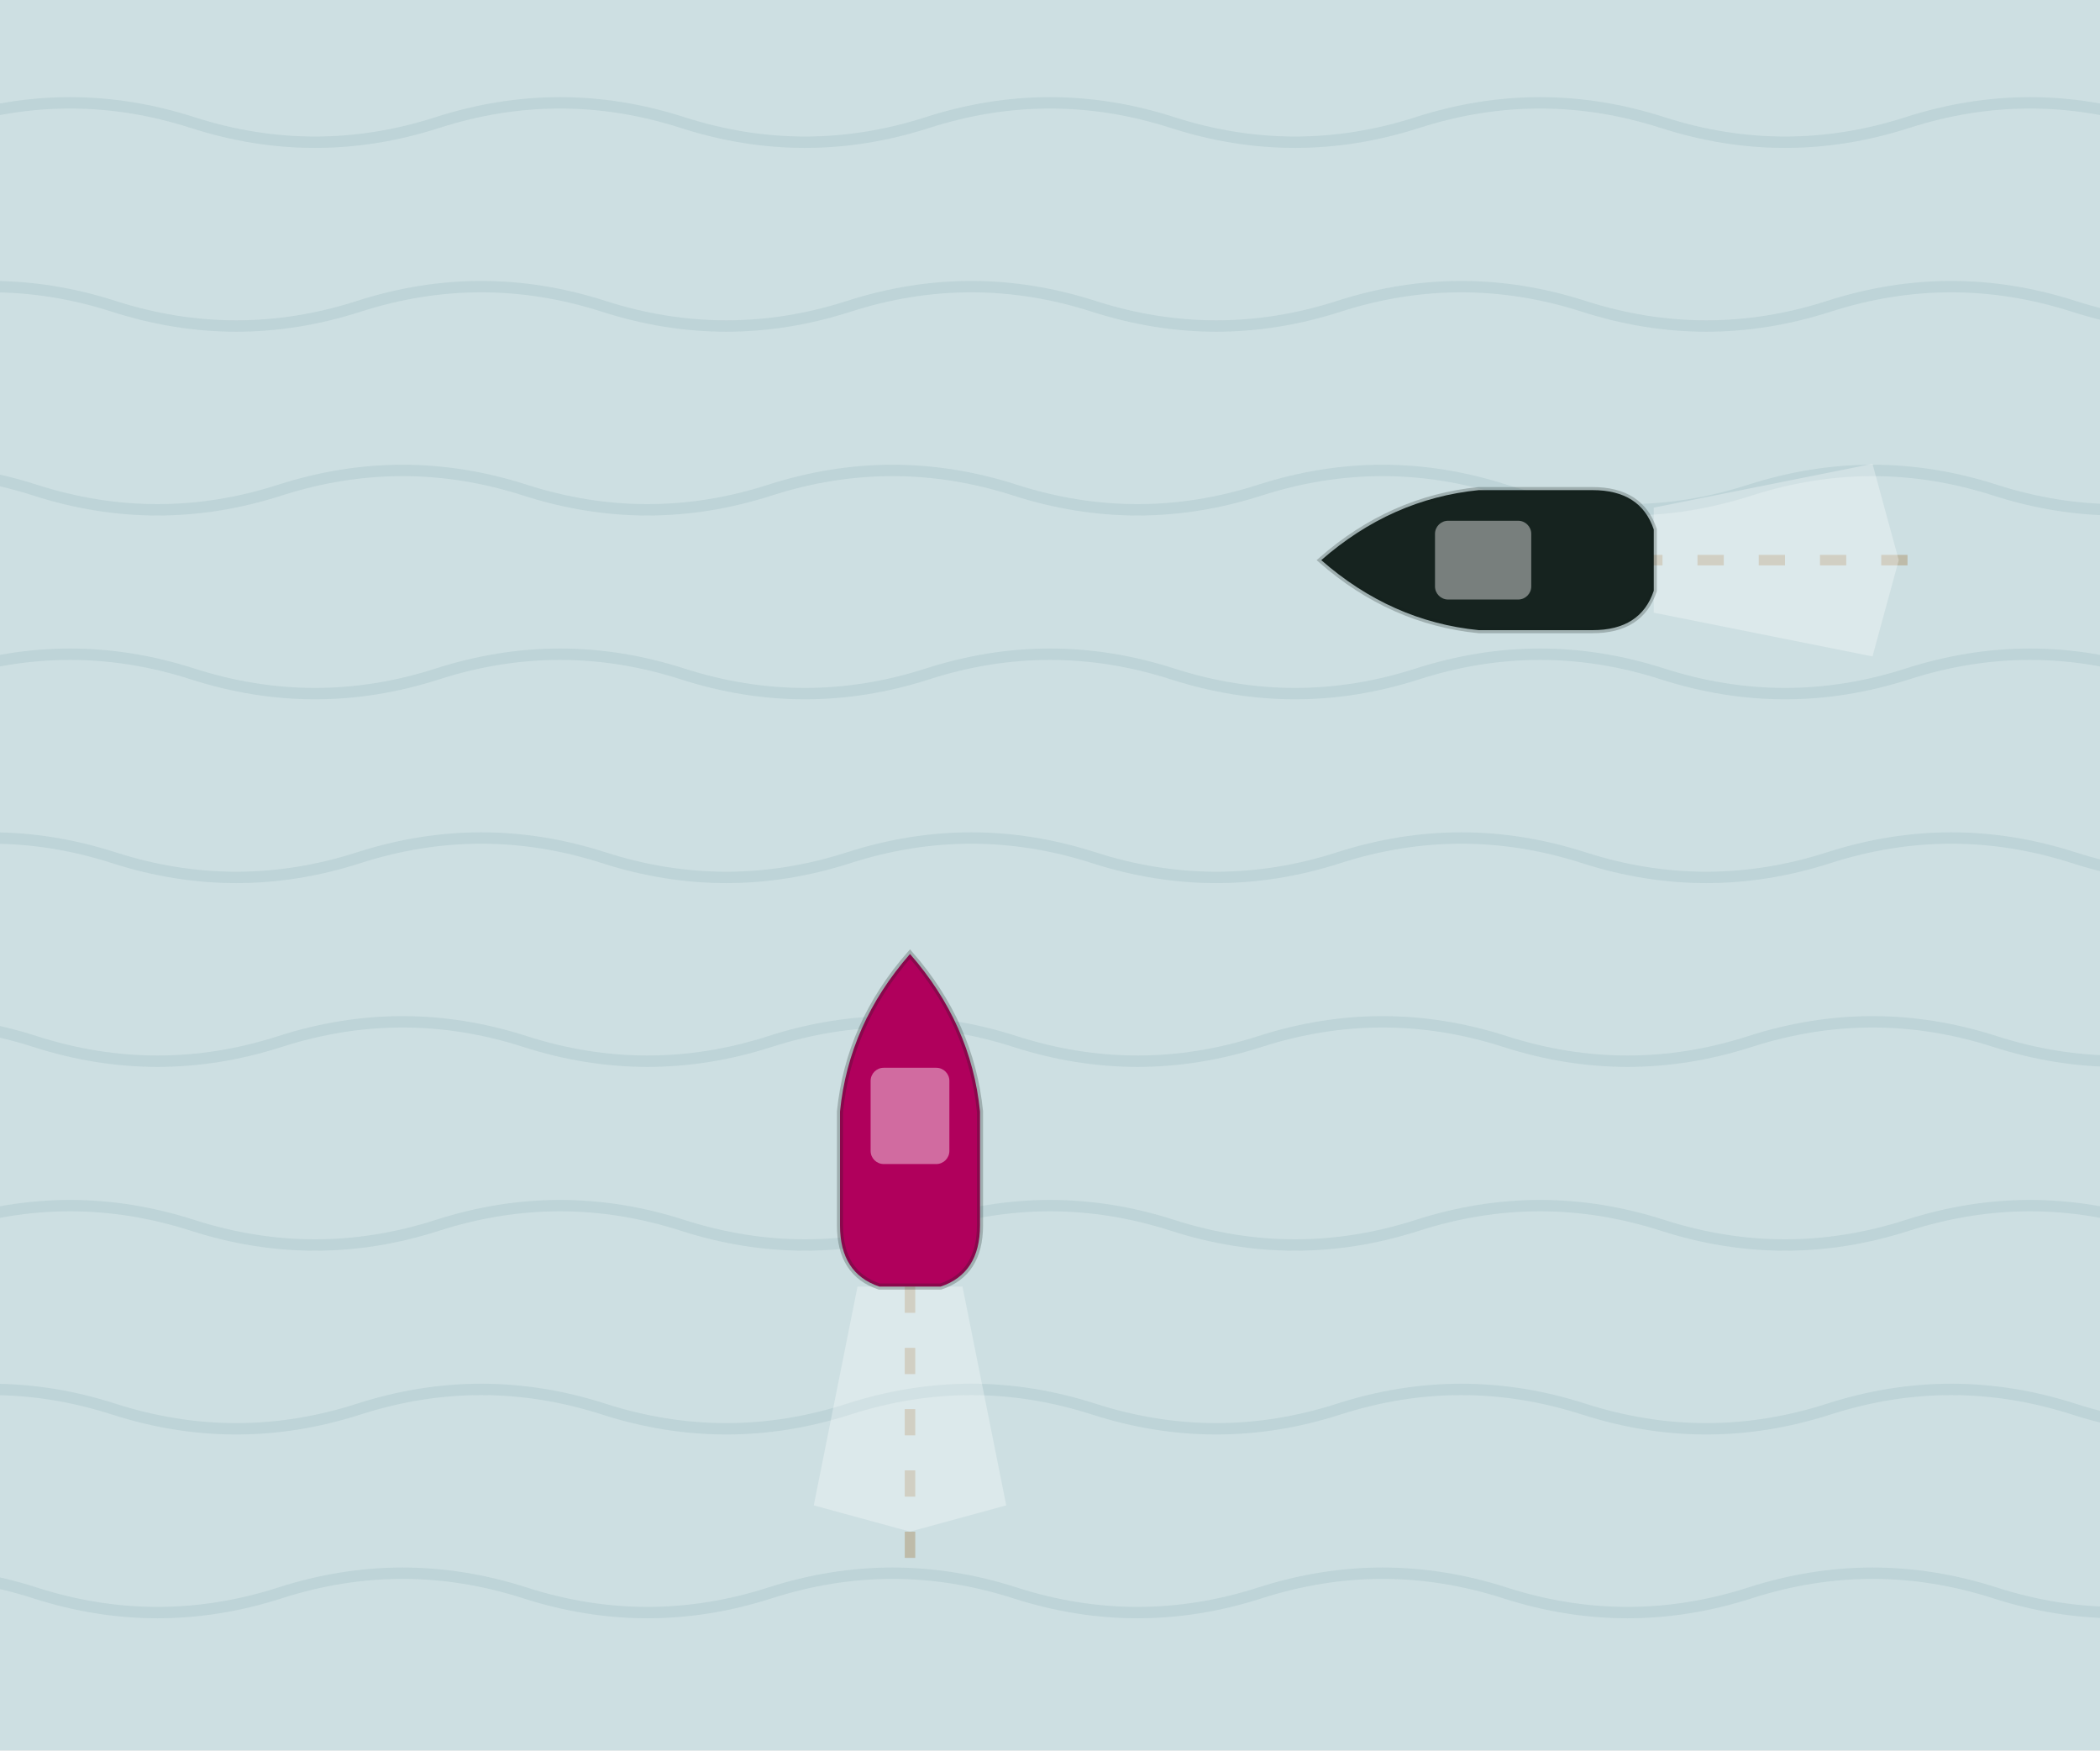
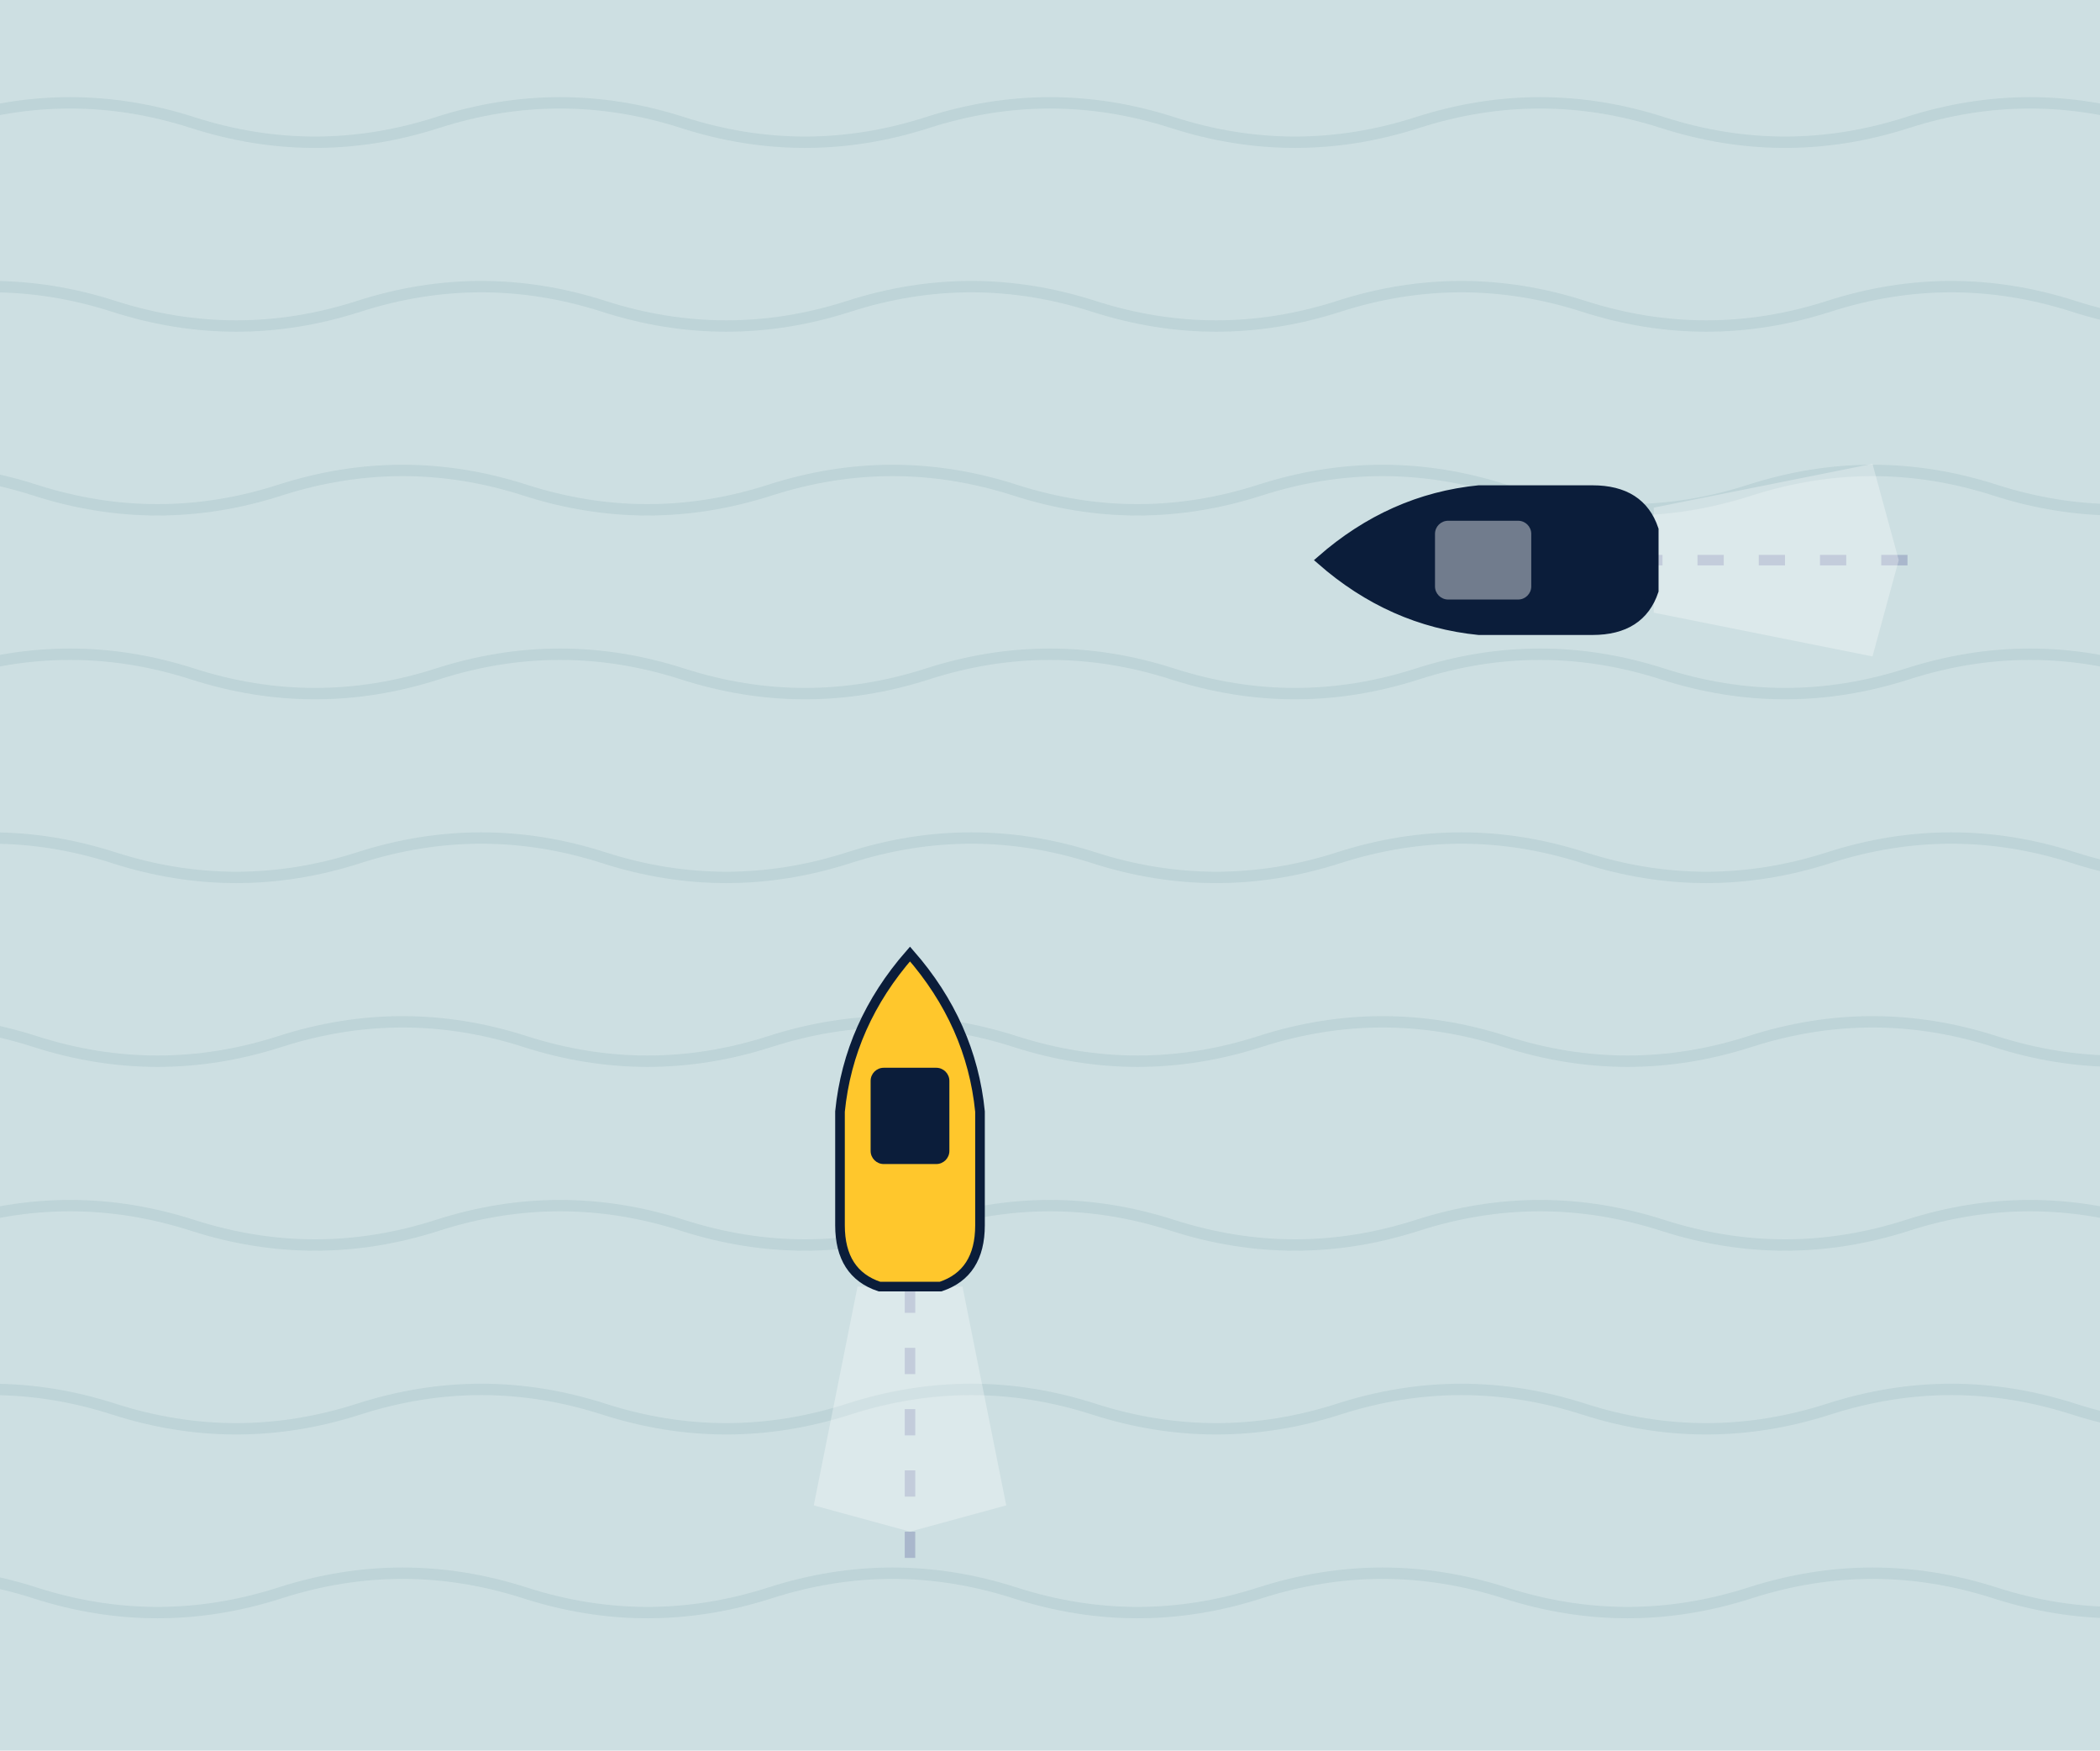
<svg xmlns="http://www.w3.org/2000/svg" viewBox="0 0 240 200" width="240" height="200" role="img">
  <style>.nav{transform-box:view-box;transform-origin:0 0}.nav{animation-duration:7.0s;animation-timing-function:linear;animation-iteration-count:infinite}@keyframes routescroiseestribord-souffle{0%{opacity:0}6%{opacity:1}90%{opacity:1}98%{opacity:0}100%{opacity:0}}.souffle{opacity:1;animation:routescroiseestribord-souffle 7.0s linear infinite;animation-delay:-0.42s}.nav0{transform:translate(104px,128px);animation-name:routescroiseestribord-n0}@keyframes routescroiseestribord-n0{0%{transform:translate(104.0px,178.0px)}68%{transform:translate(104px,128px)}100%{transform:translate(104px,128px)}}.nav1{transform:translate(170px,64px);animation-name:routescroiseestribord-n1}@keyframes routescroiseestribord-n1{0%{transform:translate(218.0px,64.0px)}68%{transform:translate(170px,64px)}100%{transform:translate(170px,64px)}}@media (prefers-reduced-motion:reduce){.nav,.souffle{animation:none}.souffle{opacity:1}}</style>
  <rect width="240" height="200" fill="#cddfe2" />
  <path d="M-6,14 q14,-4.5 28,0 t28,0 t28,0 t28,0 t28,0 t28,0 t28,0 t28,0 t28,0 t28,0" fill="none" stroke="#a8c4c9" stroke-width="1.3" stroke-opacity="0.4" />
  <path d="M-15,35 q14,-4.5 28,0 t28,0 t28,0 t28,0 t28,0 t28,0 t28,0 t28,0 t28,0 t28,0" fill="none" stroke="#a8c4c9" stroke-width="1.3" stroke-opacity="0.4" />
  <path d="M-24,56 q14,-4.5 28,0 t28,0 t28,0 t28,0 t28,0 t28,0 t28,0 t28,0 t28,0 t28,0" fill="none" stroke="#a8c4c9" stroke-width="1.3" stroke-opacity="0.4" />
  <path d="M-6,77 q14,-4.5 28,0 t28,0 t28,0 t28,0 t28,0 t28,0 t28,0 t28,0 t28,0 t28,0" fill="none" stroke="#a8c4c9" stroke-width="1.3" stroke-opacity="0.4" />
  <path d="M-15,98 q14,-4.5 28,0 t28,0 t28,0 t28,0 t28,0 t28,0 t28,0 t28,0 t28,0 t28,0" fill="none" stroke="#a8c4c9" stroke-width="1.3" stroke-opacity="0.4" />
  <path d="M-24,119 q14,-4.5 28,0 t28,0 t28,0 t28,0 t28,0 t28,0 t28,0 t28,0 t28,0 t28,0" fill="none" stroke="#a8c4c9" stroke-width="1.3" stroke-opacity="0.4" />
  <path d="M-6,140 q14,-4.5 28,0 t28,0 t28,0 t28,0 t28,0 t28,0 t28,0 t28,0 t28,0 t28,0" fill="none" stroke="#a8c4c9" stroke-width="1.3" stroke-opacity="0.4" />
  <path d="M-15,161 q14,-4.5 28,0 t28,0 t28,0 t28,0 t28,0 t28,0 t28,0 t28,0 t28,0 t28,0" fill="none" stroke="#a8c4c9" stroke-width="1.3" stroke-opacity="0.4" />
  <path d="M-24,182 q14,-4.5 28,0 t28,0 t28,0 t28,0 t28,0 t28,0 t28,0 t28,0 t28,0 t28,0" fill="none" stroke="#a8c4c9" stroke-width="1.3" stroke-opacity="0.4" />
-   <line x1="104.0" y1="178.0" x2="104" y2="128" stroke="#b9ae95" stroke-width="1.2" stroke-dasharray="3 4" stroke-opacity="0.75" />
-   <line x1="218.0" y1="64.0" x2="170" y2="64" stroke="#b9ae95" stroke-width="1.2" stroke-dasharray="3 4" stroke-opacity="0.75" />
+   <line x1="104.0" y1="178.0" x2="104" y2="128" stroke="#a9b7cc" stroke-width="1.2" stroke-dasharray="3 4" />
+   <line x1="218.0" y1="64.0" x2="170" y2="64" stroke="#a9b7cc" stroke-width="1.2" stroke-dasharray="3 4" />
  <g class="souffle">
    <g class="nav nav0">
      <g transform="rotate(0)">
        <path d="M-6,19 L-11,44 L0,47 L11,44 L6,19 Z" fill="#ffffff" fill-opacity="0.3" />
-         <path d="M0,-19 Q7,-11 8,-1 L8,12 Q8,17.5 3.5,19 L-3.5,19 Q-8,17.5 -8,12 L-8,-1 Q-7,-11 0,-19 Z" fill="#b0005c" />
-         <rect x="-4.5" y="-6" width="9" height="11" rx="1.5" fill="#ffffff" fill-opacity="0.42" />
-         <path d="M0,-19 Q7,-11 8,-1 L8,12 Q8,17.5 3.5,19 L-3.5,19 Q-8,17.5 -8,12 L-8,-1 Q-7,-11 0,-19 Z" fill="none" stroke="#16231f" stroke-width="0.7" stroke-opacity="0.25" />
+         <path d="M0,-19 Q7,-11 8,-1 L8,12 Q8,17.5 3.5,19 L-3.5,19 Q-8,17.5 -8,12 L-8,-1 Q-7,-11 0,-19 Z" fill="#ffc72c" />
+         <rect x="-4.5" y="-6" width="9" height="11" rx="1.5" fill="#0b1d3a" fill-opacity="1" />
+         <path d="M0,-19 Q7,-11 8,-1 L8,12 Q8,17.5 3.5,19 L-3.5,19 Q-8,17.5 -8,12 L-8,-1 Q-7,-11 0,-19 Z" fill="none" stroke="#0b1d3a" stroke-width="1.1" />
      </g>
    </g>
    <g class="nav nav1">
      <g transform="rotate(270)">
        <path d="M-6,19 L-11,44 L0,47 L11,44 L6,19 Z" fill="#ffffff" fill-opacity="0.3" />
-         <path d="M0,-19 Q7,-11 8,-1 L8,12 Q8,17.5 3.5,19 L-3.5,19 Q-8,17.5 -8,12 L-8,-1 Q-7,-11 0,-19 Z" fill="#16231f" />
+         <path d="M0,-19 Q7,-11 8,-1 L8,12 Q8,17.5 3.5,19 L-3.5,19 Q-8,17.5 -8,12 L-8,-1 Q-7,-11 0,-19 Z" fill="#0b1d3a" />
        <rect x="-4.5" y="-6" width="9" height="11" rx="1.5" fill="#ffffff" fill-opacity="0.42" />
-         <path d="M0,-19 Q7,-11 8,-1 L8,12 Q8,17.5 3.5,19 L-3.5,19 Q-8,17.5 -8,12 L-8,-1 Q-7,-11 0,-19 Z" fill="none" stroke="#16231f" stroke-width="0.7" stroke-opacity="0.25" />
+         <path d="M0,-19 Q7,-11 8,-1 L8,12 Q8,17.5 3.5,19 L-3.5,19 Q-8,17.5 -8,12 L-8,-1 Q-7,-11 0,-19 Z" fill="none" stroke="#0b1d3a" stroke-width="1.1" />
      </g>
    </g>
  </g>
</svg>
